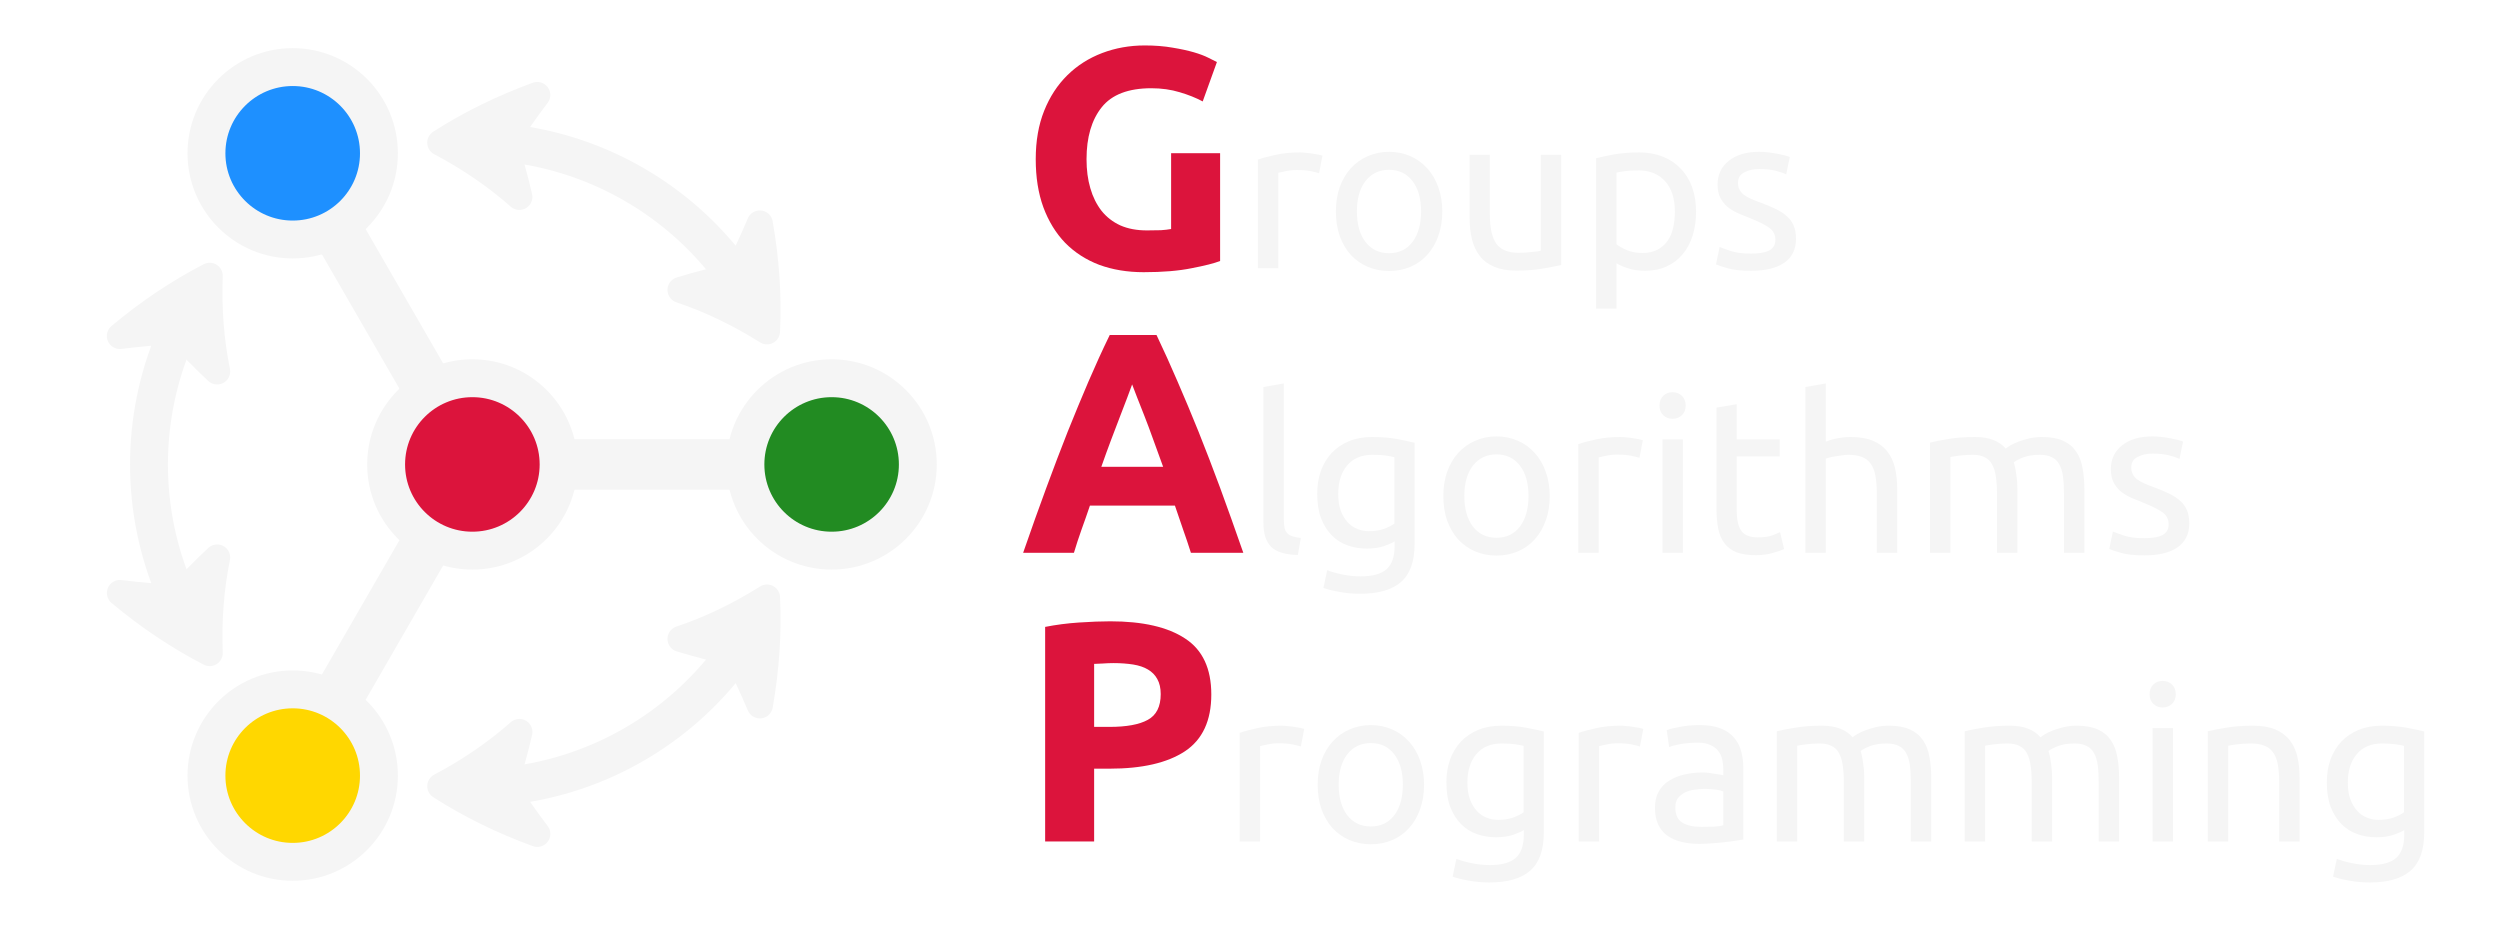
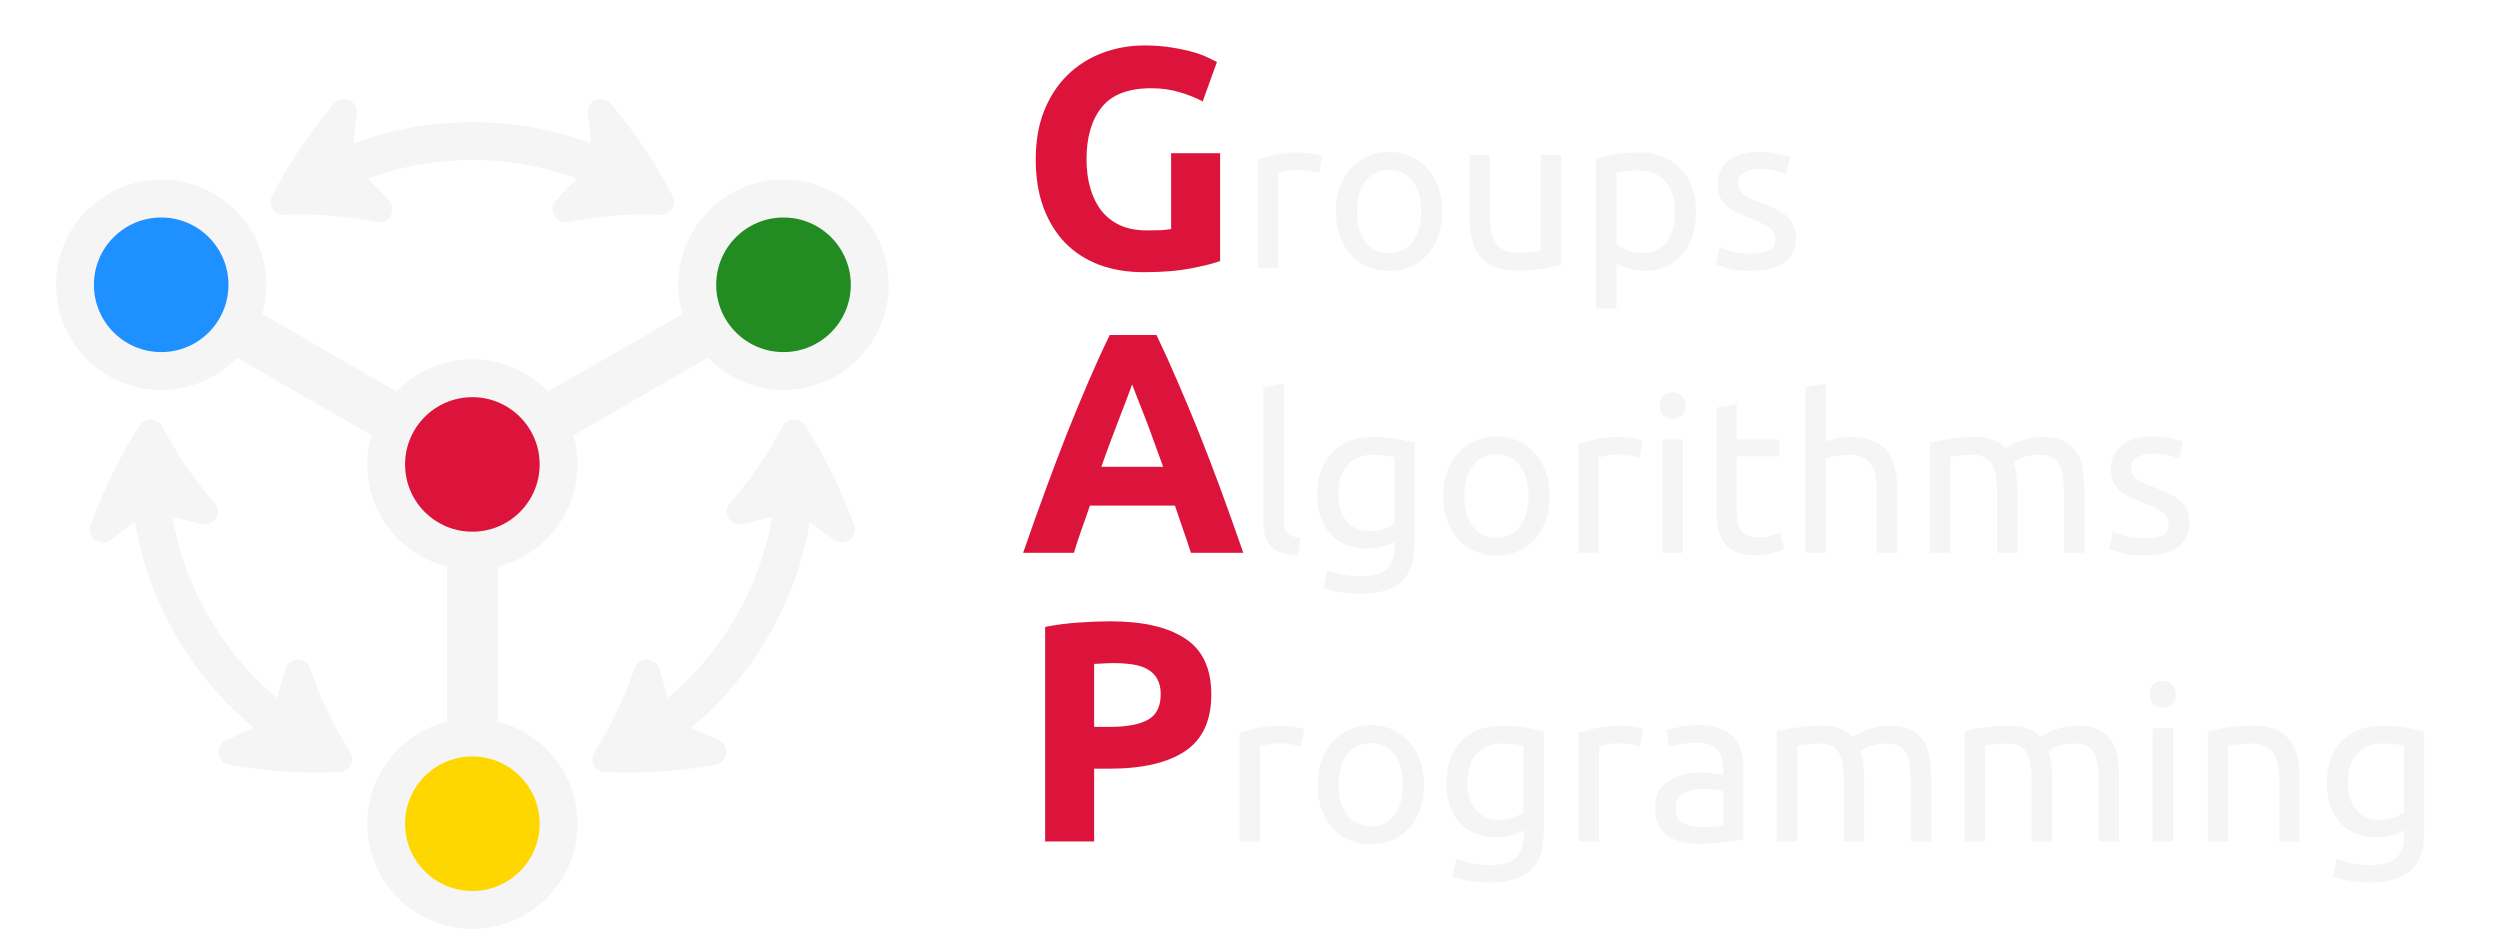
<svg xmlns="http://www.w3.org/2000/svg" xmlns:xlink="http://www.w3.org/1999/xlink" width="195.349pt" height="73.288pt" viewBox="0 0 195.349 73.288">
  <defs>
    <g>
      <g id="glyph-0-0">
        <path d="M 10.266 -14.062 C 8.473 -14.062 7.18 -13.566 6.391 -12.578 C 5.598 -11.586 5.203 -10.234 5.203 -8.516 C 5.203 -7.68 5.301 -6.926 5.5 -6.25 C 5.695 -5.57 5.988 -4.984 6.375 -4.484 C 6.77 -3.992 7.258 -3.613 7.844 -3.344 C 8.438 -3.082 9.129 -2.953 9.922 -2.953 C 10.348 -2.953 10.711 -2.957 11.016 -2.969 C 11.316 -2.988 11.582 -3.02 11.812 -3.062 L 11.812 -8.984 L 15.641 -8.984 L 15.641 -0.562 C 15.18 -0.383 14.441 -0.195 13.422 0 C 12.41 0.207 11.16 0.312 9.672 0.312 C 8.391 0.312 7.227 0.117 6.188 -0.266 C 5.156 -0.66 4.27 -1.234 3.531 -1.984 C 2.801 -2.742 2.234 -3.672 1.828 -4.766 C 1.43 -5.859 1.234 -7.109 1.234 -8.516 C 1.234 -9.941 1.453 -11.203 1.891 -12.297 C 2.328 -13.391 2.93 -14.316 3.703 -15.078 C 4.473 -15.836 5.379 -16.414 6.422 -16.812 C 7.461 -17.207 8.57 -17.406 9.75 -17.406 C 10.551 -17.406 11.273 -17.348 11.922 -17.234 C 12.566 -17.129 13.117 -17.008 13.578 -16.875 C 14.047 -16.738 14.43 -16.594 14.734 -16.438 C 15.035 -16.289 15.254 -16.18 15.391 -16.109 L 14.281 -13.031 C 13.758 -13.312 13.16 -13.551 12.484 -13.75 C 11.805 -13.957 11.066 -14.062 10.266 -14.062 Z M 10.266 -14.062 " />
      </g>
      <g id="glyph-0-1">
        <path d="M 13.359 0 C 13.172 -0.594 12.969 -1.195 12.75 -1.812 C 12.531 -2.438 12.316 -3.062 12.109 -3.688 L 5.469 -3.688 C 5.258 -3.062 5.039 -2.438 4.812 -1.812 C 4.594 -1.195 4.395 -0.594 4.219 0 L 0.25 0 C 0.883 -1.832 1.488 -3.523 2.062 -5.078 C 2.633 -6.629 3.191 -8.094 3.734 -9.469 C 4.285 -10.844 4.828 -12.148 5.359 -13.391 C 5.891 -14.629 6.441 -15.836 7.016 -17.016 L 10.672 -17.016 C 11.234 -15.836 11.781 -14.629 12.312 -13.391 C 12.852 -12.148 13.398 -10.844 13.953 -9.469 C 14.504 -8.094 15.066 -6.629 15.641 -5.078 C 16.211 -3.523 16.816 -1.832 17.453 0 Z M 8.766 -13.156 C 8.68 -12.906 8.555 -12.566 8.391 -12.141 C 8.234 -11.723 8.047 -11.234 7.828 -10.672 C 7.617 -10.117 7.383 -9.504 7.125 -8.828 C 6.875 -8.16 6.617 -7.457 6.359 -6.719 L 11.188 -6.719 C 10.926 -7.457 10.672 -8.16 10.422 -8.828 C 10.18 -9.504 9.953 -10.117 9.734 -10.672 C 9.516 -11.234 9.32 -11.723 9.156 -12.141 C 8.988 -12.566 8.859 -12.906 8.766 -13.156 Z M 8.766 -13.156 " />
      </g>
      <g id="glyph-0-2">
        <path d="M 7.062 -17.203 C 9.602 -17.203 11.551 -16.754 12.906 -15.859 C 14.27 -14.973 14.953 -13.516 14.953 -11.484 C 14.953 -9.441 14.266 -7.961 12.891 -7.047 C 11.516 -6.141 9.551 -5.688 7 -5.688 L 5.797 -5.688 L 5.797 0 L 1.969 0 L 1.969 -16.766 C 2.801 -16.93 3.68 -17.047 4.609 -17.109 C 5.547 -17.172 6.363 -17.203 7.062 -17.203 Z M 7.312 -13.938 C 7.031 -13.938 6.754 -13.926 6.484 -13.906 C 6.223 -13.895 5.992 -13.883 5.797 -13.875 L 5.797 -8.953 L 7 -8.953 C 8.32 -8.953 9.316 -9.133 9.984 -9.5 C 10.66 -9.863 11 -10.535 11 -11.516 C 11 -11.984 10.91 -12.375 10.734 -12.688 C 10.566 -13 10.32 -13.25 10 -13.438 C 9.688 -13.625 9.301 -13.754 8.844 -13.828 C 8.383 -13.898 7.875 -13.938 7.312 -13.938 Z M 7.312 -13.938 " />
      </g>
      <g id="glyph-1-0">
        <path d="M 4.641 -9.047 C 4.773 -9.047 4.93 -9.035 5.109 -9.016 C 5.285 -9.004 5.457 -8.984 5.625 -8.953 C 5.789 -8.93 5.945 -8.906 6.094 -8.875 C 6.238 -8.844 6.344 -8.816 6.406 -8.797 L 6.141 -7.422 C 6.016 -7.461 5.805 -7.516 5.516 -7.578 C 5.223 -7.641 4.848 -7.672 4.391 -7.672 C 4.098 -7.672 3.805 -7.641 3.516 -7.578 C 3.223 -7.516 3.035 -7.473 2.953 -7.453 L 2.953 0 L 1.359 0 L 1.359 -8.484 C 1.734 -8.617 2.195 -8.742 2.75 -8.859 C 3.312 -8.984 3.941 -9.047 4.641 -9.047 Z M 4.641 -9.047 " />
      </g>
      <g id="glyph-1-1">
        <path d="M 9.188 -4.438 C 9.188 -3.727 9.082 -3.086 8.875 -2.516 C 8.676 -1.953 8.391 -1.461 8.016 -1.047 C 7.648 -0.641 7.211 -0.328 6.703 -0.109 C 6.191 0.105 5.633 0.219 5.031 0.219 C 4.426 0.219 3.867 0.105 3.359 -0.109 C 2.848 -0.328 2.406 -0.641 2.031 -1.047 C 1.664 -1.461 1.379 -1.953 1.172 -2.516 C 0.973 -3.086 0.875 -3.727 0.875 -4.438 C 0.875 -5.125 0.973 -5.754 1.172 -6.328 C 1.379 -6.898 1.664 -7.391 2.031 -7.797 C 2.406 -8.211 2.848 -8.531 3.359 -8.75 C 3.867 -8.977 4.426 -9.094 5.031 -9.094 C 5.633 -9.094 6.191 -8.977 6.703 -8.75 C 7.211 -8.531 7.648 -8.211 8.016 -7.797 C 8.391 -7.391 8.676 -6.898 8.875 -6.328 C 9.082 -5.754 9.188 -5.125 9.188 -4.438 Z M 7.531 -4.438 C 7.531 -5.438 7.305 -6.227 6.859 -6.812 C 6.41 -7.395 5.801 -7.688 5.031 -7.688 C 4.258 -7.688 3.645 -7.395 3.188 -6.812 C 2.738 -6.227 2.516 -5.438 2.516 -4.438 C 2.516 -3.438 2.738 -2.641 3.188 -2.047 C 3.645 -1.461 4.258 -1.172 5.031 -1.172 C 5.801 -1.172 6.41 -1.461 6.859 -2.047 C 7.305 -2.641 7.531 -3.438 7.531 -4.438 Z M 7.531 -4.438 " />
      </g>
      <g id="glyph-1-2">
        <path d="M 8.422 -0.25 C 8.055 -0.164 7.57 -0.07 6.969 0.031 C 6.375 0.133 5.688 0.188 4.906 0.188 C 4.227 0.188 3.656 0.086 3.188 -0.109 C 2.719 -0.305 2.344 -0.586 2.062 -0.953 C 1.781 -1.316 1.578 -1.742 1.453 -2.234 C 1.328 -2.734 1.266 -3.285 1.266 -3.891 L 1.266 -8.859 L 2.844 -8.859 L 2.844 -4.234 C 2.844 -3.148 3.016 -2.375 3.359 -1.906 C 3.703 -1.438 4.273 -1.203 5.078 -1.203 C 5.242 -1.203 5.414 -1.207 5.594 -1.219 C 5.781 -1.238 5.953 -1.254 6.109 -1.266 C 6.273 -1.285 6.422 -1.301 6.547 -1.312 C 6.68 -1.332 6.773 -1.352 6.828 -1.375 L 6.828 -8.859 L 8.422 -8.859 Z M 8.422 -0.25 " />
      </g>
      <g id="glyph-1-3">
        <path d="M 7.516 -4.422 C 7.516 -5.453 7.258 -6.242 6.75 -6.797 C 6.238 -7.359 5.555 -7.641 4.703 -7.641 C 4.223 -7.641 3.848 -7.617 3.578 -7.578 C 3.316 -7.547 3.109 -7.508 2.953 -7.469 L 2.953 -1.875 C 3.141 -1.719 3.414 -1.562 3.781 -1.406 C 4.145 -1.258 4.547 -1.188 4.984 -1.188 C 5.43 -1.188 5.816 -1.27 6.141 -1.438 C 6.461 -1.602 6.727 -1.832 6.938 -2.125 C 7.145 -2.414 7.289 -2.754 7.375 -3.141 C 7.469 -3.535 7.516 -3.961 7.516 -4.422 Z M 9.172 -4.422 C 9.172 -3.742 9.082 -3.117 8.906 -2.547 C 8.727 -1.984 8.469 -1.5 8.125 -1.094 C 7.789 -0.688 7.375 -0.367 6.875 -0.141 C 6.383 0.086 5.82 0.203 5.188 0.203 C 4.676 0.203 4.223 0.133 3.828 0 C 3.43 -0.133 3.141 -0.266 2.953 -0.391 L 2.953 3.156 L 1.359 3.156 L 1.359 -8.594 C 1.734 -8.688 2.203 -8.785 2.766 -8.891 C 3.328 -8.992 3.977 -9.047 4.719 -9.047 C 5.406 -9.047 6.02 -8.938 6.562 -8.719 C 7.102 -8.508 7.566 -8.203 7.953 -7.797 C 8.348 -7.398 8.648 -6.914 8.859 -6.344 C 9.066 -5.77 9.172 -5.129 9.172 -4.422 Z M 9.172 -4.422 " />
      </g>
      <g id="glyph-1-4">
        <path d="M 3.422 -1.141 C 4.066 -1.141 4.547 -1.223 4.859 -1.391 C 5.172 -1.566 5.328 -1.844 5.328 -2.219 C 5.328 -2.602 5.176 -2.91 4.875 -3.141 C 4.57 -3.367 4.066 -3.625 3.359 -3.906 C 3.016 -4.039 2.688 -4.176 2.375 -4.312 C 2.062 -4.457 1.789 -4.625 1.562 -4.812 C 1.344 -5.008 1.16 -5.242 1.016 -5.516 C 0.879 -5.797 0.812 -6.133 0.812 -6.531 C 0.812 -7.312 1.102 -7.93 1.688 -8.391 C 2.27 -8.859 3.062 -9.094 4.062 -9.094 C 4.312 -9.094 4.562 -9.078 4.812 -9.047 C 5.062 -9.016 5.289 -8.977 5.5 -8.938 C 5.719 -8.895 5.91 -8.852 6.078 -8.812 C 6.242 -8.77 6.367 -8.727 6.453 -8.688 L 6.172 -7.328 C 6.004 -7.422 5.738 -7.516 5.375 -7.609 C 5.008 -7.703 4.57 -7.75 4.062 -7.75 C 3.613 -7.75 3.223 -7.66 2.891 -7.484 C 2.566 -7.316 2.406 -7.047 2.406 -6.672 C 2.406 -6.473 2.441 -6.301 2.516 -6.156 C 2.586 -6.008 2.695 -5.875 2.844 -5.75 C 3 -5.633 3.191 -5.523 3.422 -5.422 C 3.648 -5.316 3.926 -5.207 4.25 -5.094 C 4.664 -4.938 5.035 -4.781 5.359 -4.625 C 5.691 -4.469 5.973 -4.285 6.203 -4.078 C 6.441 -3.879 6.625 -3.633 6.75 -3.344 C 6.875 -3.062 6.938 -2.707 6.938 -2.281 C 6.938 -1.469 6.629 -0.848 6.016 -0.422 C 5.41 -0.004 4.547 0.203 3.422 0.203 C 2.641 0.203 2.023 0.133 1.578 0 C 1.141 -0.125 0.844 -0.223 0.688 -0.297 L 0.969 -1.656 C 1.156 -1.582 1.445 -1.477 1.844 -1.344 C 2.238 -1.207 2.766 -1.141 3.422 -1.141 Z M 3.422 -1.141 " />
      </g>
      <g id="glyph-1-5">
        <path d="M 4.016 0.172 C 3.047 0.148 2.352 -0.055 1.938 -0.453 C 1.531 -0.859 1.328 -1.477 1.328 -2.312 L 1.328 -12.953 L 2.922 -13.234 L 2.922 -2.578 C 2.922 -2.316 2.941 -2.098 2.984 -1.922 C 3.023 -1.754 3.098 -1.617 3.203 -1.516 C 3.305 -1.41 3.441 -1.332 3.609 -1.281 C 3.785 -1.227 4 -1.188 4.25 -1.156 Z M 4.016 0.172 " />
      </g>
      <g id="glyph-1-6">
        <path d="M 6.922 -0.891 C 6.785 -0.797 6.52 -0.676 6.125 -0.531 C 5.738 -0.395 5.281 -0.328 4.75 -0.328 C 4.219 -0.328 3.719 -0.41 3.25 -0.578 C 2.781 -0.742 2.367 -1.004 2.016 -1.359 C 1.66 -1.723 1.379 -2.172 1.172 -2.703 C 0.973 -3.242 0.875 -3.883 0.875 -4.625 C 0.875 -5.27 0.969 -5.859 1.156 -6.391 C 1.352 -6.93 1.633 -7.398 2 -7.797 C 2.375 -8.191 2.828 -8.5 3.359 -8.719 C 3.891 -8.938 4.492 -9.047 5.172 -9.047 C 5.898 -9.047 6.539 -8.992 7.094 -8.891 C 7.645 -8.785 8.109 -8.688 8.484 -8.594 L 8.484 -0.688 C 8.484 0.676 8.129 1.664 7.422 2.281 C 6.723 2.895 5.66 3.203 4.234 3.203 C 3.672 3.203 3.141 3.156 2.641 3.062 C 2.148 2.977 1.723 2.875 1.359 2.75 L 1.656 1.359 C 1.969 1.484 2.352 1.594 2.812 1.688 C 3.281 1.789 3.766 1.844 4.266 1.844 C 5.203 1.844 5.879 1.656 6.297 1.281 C 6.711 0.906 6.922 0.305 6.922 -0.516 Z M 6.906 -7.469 C 6.75 -7.508 6.535 -7.551 6.266 -7.594 C 5.992 -7.633 5.633 -7.656 5.188 -7.656 C 4.332 -7.656 3.672 -7.375 3.203 -6.812 C 2.742 -6.258 2.516 -5.523 2.516 -4.609 C 2.516 -4.086 2.582 -3.645 2.719 -3.281 C 2.852 -2.926 3.031 -2.629 3.25 -2.391 C 3.469 -2.148 3.723 -1.973 4.016 -1.859 C 4.305 -1.742 4.602 -1.688 4.906 -1.688 C 5.332 -1.688 5.719 -1.742 6.062 -1.859 C 6.414 -1.984 6.695 -2.125 6.906 -2.281 Z M 6.906 -7.469 " />
      </g>
      <g id="glyph-1-7">
        <path d="M 2.953 0 L 1.359 0 L 1.359 -8.859 L 2.953 -8.859 Z M 2.141 -10.469 C 1.859 -10.469 1.617 -10.562 1.422 -10.75 C 1.223 -10.938 1.125 -11.188 1.125 -11.5 C 1.125 -11.82 1.223 -12.078 1.422 -12.266 C 1.617 -12.453 1.859 -12.547 2.141 -12.547 C 2.43 -12.547 2.676 -12.453 2.875 -12.266 C 3.07 -12.078 3.172 -11.82 3.172 -11.5 C 3.172 -11.188 3.07 -10.938 2.875 -10.75 C 2.676 -10.562 2.43 -10.469 2.141 -10.469 Z M 2.141 -10.469 " />
      </g>
      <g id="glyph-1-8">
        <path d="M 2.844 -8.859 L 6.203 -8.859 L 6.203 -7.531 L 2.844 -7.531 L 2.844 -3.438 C 2.844 -3 2.875 -2.633 2.938 -2.344 C 3.008 -2.051 3.113 -1.82 3.25 -1.656 C 3.383 -1.5 3.555 -1.383 3.766 -1.312 C 3.973 -1.238 4.211 -1.203 4.484 -1.203 C 4.961 -1.203 5.344 -1.254 5.625 -1.359 C 5.914 -1.473 6.117 -1.555 6.234 -1.609 L 6.547 -0.297 C 6.391 -0.211 6.109 -0.113 5.703 0 C 5.305 0.125 4.852 0.188 4.344 0.188 C 3.738 0.188 3.238 0.113 2.844 -0.031 C 2.457 -0.188 2.145 -0.414 1.906 -0.719 C 1.664 -1.031 1.5 -1.41 1.406 -1.859 C 1.312 -2.316 1.266 -2.836 1.266 -3.422 L 1.266 -11.344 L 2.844 -11.609 Z M 2.844 -8.859 " />
      </g>
      <g id="glyph-1-9">
        <path d="M 1.359 0 L 1.359 -12.953 L 2.953 -13.234 L 2.953 -8.688 C 3.242 -8.801 3.555 -8.891 3.891 -8.953 C 4.223 -9.016 4.555 -9.047 4.891 -9.047 C 5.598 -9.047 6.18 -8.945 6.641 -8.75 C 7.109 -8.551 7.484 -8.27 7.766 -7.906 C 8.047 -7.551 8.242 -7.125 8.359 -6.625 C 8.473 -6.125 8.531 -5.578 8.531 -4.984 L 8.531 0 L 6.938 0 L 6.938 -4.641 C 6.938 -5.18 6.898 -5.645 6.828 -6.031 C 6.754 -6.414 6.629 -6.727 6.453 -6.969 C 6.285 -7.207 6.062 -7.379 5.781 -7.484 C 5.5 -7.598 5.145 -7.656 4.719 -7.656 C 4.551 -7.656 4.375 -7.641 4.188 -7.609 C 4.008 -7.586 3.836 -7.562 3.672 -7.531 C 3.504 -7.508 3.352 -7.477 3.219 -7.438 C 3.094 -7.406 3.004 -7.379 2.953 -7.359 L 2.953 0 Z M 1.359 0 " />
      </g>
      <g id="glyph-1-10">
        <path d="M 1.359 -8.609 C 1.723 -8.703 2.203 -8.797 2.797 -8.891 C 3.398 -8.992 4.094 -9.047 4.875 -9.047 C 5.445 -9.047 5.926 -8.969 6.312 -8.812 C 6.695 -8.664 7.02 -8.441 7.281 -8.141 C 7.352 -8.203 7.473 -8.285 7.641 -8.391 C 7.816 -8.492 8.031 -8.594 8.281 -8.688 C 8.531 -8.781 8.805 -8.863 9.109 -8.938 C 9.422 -9.008 9.754 -9.047 10.109 -9.047 C 10.785 -9.047 11.336 -8.945 11.766 -8.75 C 12.203 -8.551 12.539 -8.27 12.781 -7.906 C 13.031 -7.539 13.195 -7.109 13.281 -6.609 C 13.375 -6.109 13.422 -5.566 13.422 -4.984 L 13.422 0 L 11.828 0 L 11.828 -4.641 C 11.828 -5.16 11.801 -5.609 11.75 -5.984 C 11.695 -6.359 11.598 -6.672 11.453 -6.922 C 11.316 -7.172 11.125 -7.352 10.875 -7.469 C 10.633 -7.594 10.32 -7.656 9.938 -7.656 C 9.406 -7.656 8.961 -7.582 8.609 -7.438 C 8.266 -7.301 8.031 -7.176 7.906 -7.062 C 8 -6.758 8.066 -6.43 8.109 -6.078 C 8.16 -5.734 8.188 -5.367 8.188 -4.984 L 8.188 0 L 6.594 0 L 6.594 -4.641 C 6.594 -5.16 6.562 -5.609 6.5 -5.984 C 6.445 -6.359 6.348 -6.672 6.203 -6.922 C 6.066 -7.172 5.875 -7.352 5.625 -7.469 C 5.383 -7.594 5.078 -7.656 4.703 -7.656 C 4.547 -7.656 4.375 -7.648 4.188 -7.641 C 4.008 -7.629 3.836 -7.613 3.672 -7.594 C 3.504 -7.57 3.352 -7.551 3.219 -7.531 C 3.082 -7.508 2.992 -7.492 2.953 -7.484 L 2.953 0 L 1.359 0 Z M 1.359 -8.609 " />
      </g>
      <g id="glyph-1-11">
        <path d="M 4.359 -1.141 C 4.734 -1.141 5.066 -1.145 5.359 -1.156 C 5.648 -1.176 5.891 -1.211 6.078 -1.266 L 6.078 -3.906 C 5.973 -3.957 5.789 -4.004 5.531 -4.047 C 5.27 -4.086 4.961 -4.109 4.609 -4.109 C 4.367 -4.109 4.113 -4.086 3.844 -4.047 C 3.57 -4.016 3.328 -3.945 3.109 -3.844 C 2.891 -3.738 2.703 -3.594 2.547 -3.406 C 2.398 -3.219 2.328 -2.969 2.328 -2.656 C 2.328 -2.094 2.508 -1.695 2.875 -1.469 C 3.238 -1.25 3.734 -1.141 4.359 -1.141 Z M 4.234 -9.094 C 4.867 -9.094 5.406 -9.008 5.844 -8.844 C 6.281 -8.676 6.629 -8.441 6.891 -8.141 C 7.16 -7.836 7.352 -7.477 7.469 -7.062 C 7.582 -6.645 7.641 -6.188 7.641 -5.688 L 7.641 -0.156 C 7.504 -0.133 7.312 -0.102 7.062 -0.062 C 6.82 -0.02 6.547 0.016 6.234 0.047 C 5.93 0.086 5.598 0.117 5.234 0.141 C 4.879 0.172 4.523 0.188 4.172 0.188 C 3.672 0.188 3.211 0.133 2.797 0.031 C 2.379 -0.07 2.016 -0.234 1.703 -0.453 C 1.398 -0.672 1.16 -0.961 0.984 -1.328 C 0.816 -1.691 0.734 -2.129 0.734 -2.641 C 0.734 -3.129 0.832 -3.551 1.031 -3.906 C 1.227 -4.258 1.5 -4.539 1.844 -4.75 C 2.188 -4.969 2.582 -5.129 3.031 -5.234 C 3.488 -5.336 3.969 -5.391 4.469 -5.391 C 4.625 -5.391 4.785 -5.379 4.953 -5.359 C 5.129 -5.336 5.289 -5.312 5.438 -5.281 C 5.594 -5.258 5.727 -5.238 5.844 -5.219 C 5.957 -5.195 6.035 -5.18 6.078 -5.172 L 6.078 -5.609 C 6.078 -5.867 6.051 -6.125 6 -6.375 C 5.945 -6.633 5.844 -6.863 5.688 -7.062 C 5.539 -7.258 5.336 -7.414 5.078 -7.531 C 4.828 -7.656 4.5 -7.719 4.094 -7.719 C 3.57 -7.719 3.113 -7.68 2.719 -7.609 C 2.32 -7.535 2.031 -7.457 1.844 -7.375 L 1.656 -8.688 C 1.852 -8.781 2.191 -8.867 2.672 -8.953 C 3.148 -9.047 3.672 -9.094 4.234 -9.094 Z M 4.234 -9.094 " />
      </g>
      <g id="glyph-1-12">
        <path d="M 1.359 -8.609 C 1.723 -8.703 2.207 -8.797 2.812 -8.891 C 3.414 -8.992 4.109 -9.047 4.891 -9.047 C 5.598 -9.047 6.18 -8.945 6.641 -8.75 C 7.109 -8.551 7.484 -8.27 7.766 -7.906 C 8.047 -7.551 8.242 -7.125 8.359 -6.625 C 8.473 -6.125 8.531 -5.578 8.531 -4.984 L 8.531 0 L 6.938 0 L 6.938 -4.641 C 6.938 -5.18 6.898 -5.645 6.828 -6.031 C 6.754 -6.414 6.629 -6.727 6.453 -6.969 C 6.285 -7.207 6.062 -7.379 5.781 -7.484 C 5.5 -7.598 5.145 -7.656 4.719 -7.656 C 4.551 -7.656 4.375 -7.648 4.188 -7.641 C 4.008 -7.629 3.836 -7.613 3.672 -7.594 C 3.504 -7.57 3.352 -7.551 3.219 -7.531 C 3.094 -7.508 3.004 -7.492 2.953 -7.484 L 2.953 0 L 1.359 0 Z M 1.359 -8.609 " />
      </g>
    </g>
    <clipPath id="clip-0">
-       <path clip-rule="nonzero" d="M 0.617 0 L 90 0 L 90 72.582 L 0.617 72.582 Z M 0.617 0 " />
+       <path clip-rule="nonzero" d="M 0.617 0 L 113 0 L 113 72.582 L 0.617 72.582 Z M 0.617 0 " />
    </clipPath>
    <clipPath id="clip-1">
+       <path clip-rule="nonzero" d="M 0.617 0 L 88 0 L 88 72.582 L 0.617 72.582 Z M 0.617 0 " />
+     </clipPath>
+     <clipPath id="clip-2">
      <path clip-rule="nonzero" d="M 0.617 0 L 86 0 L 86 72.582 L 0.617 72.582 Z M 0.617 0 " />
    </clipPath>
-     <clipPath id="clip-2">
-       <path clip-rule="nonzero" d="M 16 0 L 114 0 L 114 72.582 L 16 72.582 Z M 16 0 " />
-     </clipPath>
    <clipPath id="clip-3">
-       <path clip-rule="nonzero" d="M 0.617 0 L 72 0 L 72 61 L 0.617 61 Z M 0.617 0 " />
+       <path clip-rule="nonzero" d="M 0.617 0 L 62 0 L 62 71 L 0.617 71 Z M 0.617 0 " />
    </clipPath>
    <clipPath id="clip-4">
-       <path clip-rule="nonzero" d="M 0.617 12 L 72 12 L 72 72.582 L 0.617 72.582 Z M 0.617 12 " />
+       <path clip-rule="nonzero" d="M 0.617 15 L 86 15 L 86 72.582 L 0.617 72.582 Z M 0.617 15 " />
    </clipPath>
    <clipPath id="clip-5">
-       <path clip-rule="nonzero" d="M 0.617 0 L 100 0 L 100 64 L 0.617 64 Z M 0.617 0 " />
+       <path clip-rule="nonzero" d="M 0.617 0 L 89 0 L 89 55 L 0.617 55 Z M 0.617 0 " />
    </clipPath>
    <clipPath id="clip-6">
-       <path clip-rule="nonzero" d="M 0.617 0 L 56 0 L 56 72.582 L 0.617 72.582 Z M 0.617 0 " />
+       <path clip-rule="nonzero" d="M 0.617 0 L 64 0 L 64 72.582 L 0.617 72.582 Z M 0.617 0 " />
    </clipPath>
    <clipPath id="clip-7">
-       <path clip-rule="nonzero" d="M 0.617 9 L 100 9 L 100 72.582 L 0.617 72.582 Z M 0.617 9 " />
+       <path clip-rule="nonzero" d="M 10 0 L 104 0 L 104 72.582 L 10 72.582 Z M 10 0 " />
    </clipPath>
  </defs>
-   <path fill="none" stroke-width="3.985" stroke-linecap="butt" stroke-linejoin="miter" stroke="rgb(95.999%, 95.999%, 95.999%)" stroke-opacity="1" stroke-miterlimit="10" d="M 5.669 -0.002 L 22.677 -0.002 " transform="matrix(0.990378, 0, 0, -0.990378, 36.90884, 36.29142)" />
  <g clip-path="url(#clip-0)">
-     <path fill="none" stroke-width="3.985" stroke-linecap="butt" stroke-linejoin="miter" stroke="rgb(95.999%, 95.999%, 95.999%)" stroke-opacity="1" stroke-miterlimit="10" d="M -2.835 4.909 L -11.338 19.641 " transform="matrix(0.990378, 0, 0, -0.990378, 36.90884, 36.29142)" />
-     <path fill="none" stroke-width="3.985" stroke-linecap="butt" stroke-linejoin="miter" stroke="rgb(95.999%, 95.999%, 95.999%)" stroke-opacity="1" stroke-miterlimit="10" d="M -2.835 -4.908 L -11.338 -19.64 " transform="matrix(0.990378, 0, 0, -0.990378, 36.90884, 36.29142)" />
+     <path fill="none" stroke-width="3.985" stroke-linecap="butt" stroke-linejoin="miter" stroke="rgb(95.999%, 95.999%, 95.999%)" stroke-opacity="1" stroke-miterlimit="10" d="M 4.908 2.834 L 19.639 11.338 " transform="matrix(0.990378, 0, 0, -0.990378, 36.90884, 36.29142)" />
  </g>
+   <g clip-path="url(#clip-1)">
+     <path fill="none" stroke-width="3.985" stroke-linecap="butt" stroke-linejoin="miter" stroke="rgb(95.999%, 95.999%, 95.999%)" stroke-opacity="1" stroke-miterlimit="10" d="M -4.909 2.834 L -19.641 11.338 " transform="matrix(0.990378, 0, 0, -0.990378, 36.90884, 36.29142)" />
+   </g>
+   <path fill="none" stroke-width="3.985" stroke-linecap="butt" stroke-linejoin="miter" stroke="rgb(95.999%, 95.999%, 95.999%)" stroke-opacity="1" stroke-miterlimit="10" d="M 0.001 -5.669 L 0.001 -22.677 " transform="matrix(0.990378, 0, 0, -0.990378, 36.90884, 36.29142)" />
  <path fill-rule="nonzero" fill="rgb(86.4%, 7.999%, 23.499%)" fill-opacity="1" d="M 43.648 36.293 C 43.648 32.57 40.629 29.555 36.91 29.555 C 33.188 29.555 30.172 32.57 30.172 36.293 C 30.172 40.012 33.188 43.027 36.91 43.027 C 40.629 43.027 43.648 40.012 43.648 36.293 Z M 43.648 36.293 " />
-   <g clip-path="url(#clip-1)">
+   <g clip-path="url(#clip-2)">
    <path fill="none" stroke-width="2.989" stroke-linecap="butt" stroke-linejoin="miter" stroke="rgb(95.999%, 95.999%, 95.999%)" stroke-opacity="1" stroke-miterlimit="10" d="M 6.805 -0.002 C 6.805 3.757 3.756 6.802 0.001 6.802 C -3.757 6.802 -6.802 3.757 -6.802 -0.002 C -6.802 -3.756 -3.757 -6.801 0.001 -6.801 C 3.756 -6.801 6.805 -3.756 6.805 -0.002 Z M 6.805 -0.002 " transform="matrix(0.990378, 0, 0, -0.990378, 36.90884, 36.29142)" />
  </g>
-   <path fill-rule="nonzero" fill="rgb(13.199%, 54.5%, 13.199%)" fill-opacity="1" d="M 71.719 36.293 C 71.719 32.57 68.703 29.555 64.984 29.555 C 61.262 29.555 58.246 32.57 58.246 36.293 C 58.246 40.012 61.262 43.027 64.984 43.027 C 68.703 43.027 71.719 40.012 71.719 36.293 Z M 71.719 36.293 " />
-   <g clip-path="url(#clip-2)">
-     <path fill="none" stroke-width="2.989" stroke-linecap="butt" stroke-linejoin="miter" stroke="rgb(95.999%, 95.999%, 95.999%)" stroke-opacity="1" stroke-miterlimit="10" d="M 35.148 -0.002 C 35.148 3.757 32.103 6.802 28.348 6.802 C 24.589 6.802 21.545 3.757 21.545 -0.002 C 21.545 -3.756 24.589 -6.801 28.348 -6.801 C 32.103 -6.801 35.148 -3.756 35.148 -0.002 Z M 35.148 -0.002 " transform="matrix(0.990378, 0, 0, -0.990378, 36.90884, 36.29142)" />
+   <path fill-rule="nonzero" fill="rgb(13.199%, 54.5%, 13.199%)" fill-opacity="1" stroke-width="2.989" stroke-linecap="butt" stroke-linejoin="miter" stroke="rgb(95.999%, 95.999%, 95.999%)" stroke-opacity="1" stroke-miterlimit="10" d="M 31.354 14.174 C 31.354 17.929 28.305 20.978 24.55 20.978 C 20.791 20.978 17.746 17.929 17.746 14.174 C 17.746 10.415 20.791 7.37 24.55 7.37 C 28.305 7.37 31.354 10.415 31.354 14.174 Z M 31.354 14.174 " transform="matrix(0.990378, 0, 0, -0.990378, 36.90884, 36.29142)" />
+   <path fill-rule="nonzero" fill="rgb(11.6%, 56.499%, 100%)" fill-opacity="1" d="M 19.332 22.254 C 19.332 18.535 16.316 15.516 12.598 15.516 C 8.875 15.516 5.859 18.535 5.859 22.254 C 5.859 25.977 8.875 28.992 12.598 28.992 C 16.316 28.992 19.332 25.977 19.332 22.254 Z M 19.332 22.254 " />
+   <g clip-path="url(#clip-3)">
+     <path fill="none" stroke-width="2.989" stroke-linecap="butt" stroke-linejoin="miter" stroke="rgb(95.999%, 95.999%, 95.999%)" stroke-opacity="1" stroke-miterlimit="10" d="M -17.748 14.174 C -17.748 17.929 -20.792 20.978 -24.547 20.978 C -28.306 20.978 -31.351 17.929 -31.351 14.174 C -31.351 10.415 -28.306 7.37 -24.547 7.37 C -20.792 7.37 -17.748 10.415 -17.748 14.174 Z M -17.748 14.174 " transform="matrix(0.990378, 0, 0, -0.990378, 36.90884, 36.29142)" />
  </g>
-   <path fill-rule="nonzero" fill="rgb(11.6%, 56.499%, 100%)" fill-opacity="1" d="M 29.609 11.98 C 29.609 8.258 26.594 5.242 22.871 5.242 C 19.152 5.242 16.133 8.258 16.133 11.98 C 16.133 15.699 19.152 18.715 22.871 18.715 C 26.594 18.715 29.609 15.699 29.609 11.98 Z M 29.609 11.98 " />
-   <g clip-path="url(#clip-3)">
-     <path fill="none" stroke-width="2.989" stroke-linecap="butt" stroke-linejoin="miter" stroke="rgb(95.999%, 95.999%, 95.999%)" stroke-opacity="1" stroke-miterlimit="10" d="M -7.37 24.547 C -7.37 28.306 -10.415 31.351 -14.174 31.351 C -17.929 31.351 -20.978 28.306 -20.978 24.547 C -20.978 20.792 -17.929 17.747 -14.174 17.747 C -10.415 17.747 -7.37 20.792 -7.37 24.547 Z M -7.37 24.547 " transform="matrix(0.990378, 0, 0, -0.990378, 36.90884, 36.29142)" />
-   </g>
-   <path fill-rule="nonzero" fill="rgb(100%, 84.399%, 0%)" fill-opacity="1" d="M 29.609 60.605 C 29.609 56.883 26.594 53.867 22.871 53.867 C 19.152 53.867 16.133 56.883 16.133 60.605 C 16.133 64.324 19.152 67.344 22.871 67.344 C 26.594 67.344 29.609 64.324 29.609 60.605 Z M 29.609 60.605 " />
+   <path fill-rule="nonzero" fill="rgb(100%, 84.399%, 0%)" fill-opacity="1" d="M 43.648 64.367 C 43.648 60.645 40.629 57.629 36.91 57.629 C 33.188 57.629 30.172 60.645 30.172 64.367 C 30.172 68.086 33.188 71.102 36.91 71.102 C 40.629 71.102 43.648 68.086 43.648 64.367 Z M 43.648 64.367 " />
  <g clip-path="url(#clip-4)">
-     <path fill="none" stroke-width="2.989" stroke-linecap="butt" stroke-linejoin="miter" stroke="rgb(95.999%, 95.999%, 95.999%)" stroke-opacity="1" stroke-miterlimit="10" d="M -7.37 -24.55 C -7.37 -20.791 -10.415 -17.747 -14.174 -17.747 C -17.929 -17.747 -20.978 -20.791 -20.978 -24.55 C -20.978 -28.305 -17.929 -31.354 -14.174 -31.354 C -10.415 -31.354 -7.37 -28.305 -7.37 -24.55 Z M -7.37 -24.55 " transform="matrix(0.990378, 0, 0, -0.990378, 36.90884, 36.29142)" />
+     <path fill="none" stroke-width="2.989" stroke-linecap="butt" stroke-linejoin="miter" stroke="rgb(95.999%, 95.999%, 95.999%)" stroke-opacity="1" stroke-miterlimit="10" d="M 6.805 -28.349 C 6.805 -24.59 3.756 -21.545 0.001 -21.545 C -3.757 -21.545 -6.802 -24.59 -6.802 -28.349 C -6.802 -32.103 -3.757 -35.148 0.001 -35.148 C 3.756 -35.148 6.805 -32.103 6.805 -28.349 Z M 6.805 -28.349 " transform="matrix(0.990378, 0, 0, -0.990378, 36.90884, 36.29142)" />
  </g>
  <g clip-path="url(#clip-5)">
-     <path fill="none" stroke-width="2.989" stroke-linecap="butt" stroke-linejoin="miter" stroke="rgb(95.999%, 95.999%, 95.999%)" stroke-opacity="1" stroke-miterlimit="10" d="M 20.432 15.282 C 16.255 20.867 9.945 24.512 3.019 25.336 " transform="matrix(0.990378, 0, 0, -0.990378, 36.90884, 36.29142)" />
+     <path fill="none" stroke-width="2.989" stroke-linecap="butt" stroke-linejoin="miter" stroke="rgb(95.999%, 95.999%, 95.999%)" stroke-opacity="1" stroke-miterlimit="10" d="M 10.051 23.451 C 3.642 26.2 -3.643 26.2 -10.052 23.451 " transform="matrix(0.990378, 0, 0, -0.990378, 36.90884, 36.29142)" />
  </g>
-   <path fill-rule="nonzero" fill="rgb(95.999%, 95.999%, 95.999%)" fill-opacity="1" stroke-width="2.057" stroke-linecap="butt" stroke-linejoin="round" stroke="rgb(95.999%, 95.999%, 95.999%)" stroke-opacity="1" stroke-miterlimit="10" d="M 23.248 10.502 C 23.383 13.247 23.193 16.103 22.68 19.013 C 22.085 17.594 21.438 16.209 20.736 14.868 C 19.265 14.568 17.829 14.202 16.425 13.768 C 18.72 12.999 21.012 11.906 23.248 10.502 Z M 23.248 10.502 " transform="matrix(0.990378, 0, 0, -0.990378, 36.90884, 36.29142)" />
-   <path fill-rule="nonzero" fill="rgb(95.999%, 95.999%, 95.999%)" fill-opacity="1" stroke-width="2.057" stroke-linecap="butt" stroke-linejoin="round" stroke="rgb(95.999%, 95.999%, 95.999%)" stroke-opacity="1" stroke-miterlimit="10" d="M -2.531 25.387 C -0.196 24.153 1.898 22.713 3.709 21.108 C 3.382 22.54 2.979 23.967 2.51 25.391 C 3.318 26.669 4.19 27.923 5.121 29.15 C 2.348 28.136 -0.22 26.874 -2.531 25.387 Z M -2.531 25.387 " transform="matrix(0.990378, 0, 0, -0.990378, 36.90884, 36.29142)" />
+   <path fill-rule="nonzero" fill="rgb(95.999%, 95.999%, 95.999%)" fill-opacity="1" stroke-width="2.057" stroke-linecap="butt" stroke-linejoin="round" stroke="rgb(95.999%, 95.999%, 95.999%)" stroke-opacity="1" stroke-miterlimit="10" d="M 14.883 20.721 C 13.625 23.163 12.035 25.545 10.134 27.809 C 10.331 26.279 10.461 24.756 10.521 23.246 C 9.4 22.248 8.339 21.21 7.341 20.134 C 9.712 20.619 12.244 20.82 14.883 20.721 Z M 14.883 20.721 " transform="matrix(0.990378, 0, 0, -0.990378, 36.90884, 36.29142)" />
+   <path fill-rule="nonzero" fill="rgb(95.999%, 95.999%, 95.999%)" fill-opacity="1" stroke-width="2.057" stroke-linecap="butt" stroke-linejoin="round" stroke="rgb(95.999%, 95.999%, 95.999%)" stroke-opacity="1" stroke-miterlimit="10" d="M -14.884 20.721 C -12.245 20.82 -9.713 20.619 -7.343 20.134 C -8.341 21.21 -9.402 22.248 -10.522 23.242 C -10.463 24.756 -10.332 26.279 -10.139 27.805 C -12.036 25.541 -13.626 23.163 -14.884 20.721 Z M -14.884 20.721 " transform="matrix(0.990378, 0, 0, -0.990378, 36.90884, 36.29142)" />
  <g clip-path="url(#clip-6)">
-     <path fill="none" stroke-width="2.989" stroke-linecap="butt" stroke-linejoin="miter" stroke="rgb(95.999%, 95.999%, 95.999%)" stroke-opacity="1" stroke-miterlimit="10" d="M -23.451 10.052 C -26.2 3.643 -26.2 -3.642 -23.451 -10.051 " transform="matrix(0.990378, 0, 0, -0.990378, 36.90884, 36.29142)" />
+     <path fill="none" stroke-width="2.989" stroke-linecap="butt" stroke-linejoin="miter" stroke="rgb(95.999%, 95.999%, 95.999%)" stroke-opacity="1" stroke-miterlimit="10" d="M -25.336 -3.019 C -24.512 -9.945 -20.867 -16.256 -15.282 -20.433 " transform="matrix(0.990378, 0, 0, -0.990378, 36.90884, 36.29142)" />
  </g>
-   <path fill-rule="nonzero" fill="rgb(95.999%, 95.999%, 95.999%)" fill-opacity="1" stroke-width="2.057" stroke-linecap="butt" stroke-linejoin="round" stroke="rgb(95.999%, 95.999%, 95.999%)" stroke-opacity="1" stroke-miterlimit="10" d="M -20.721 14.884 C -23.163 13.626 -25.541 12.036 -27.809 10.135 C -26.279 10.332 -24.756 10.462 -23.242 10.522 C -22.248 9.401 -21.211 8.34 -20.134 7.339 C -20.619 9.713 -20.82 12.245 -20.721 14.884 Z M -20.721 14.884 " transform="matrix(0.990378, 0, 0, -0.990378, 36.90884, 36.29142)" />
-   <path fill-rule="nonzero" fill="rgb(95.999%, 95.999%, 95.999%)" fill-opacity="1" stroke-width="2.057" stroke-linecap="butt" stroke-linejoin="round" stroke="rgb(95.999%, 95.999%, 95.999%)" stroke-opacity="1" stroke-miterlimit="10" d="M -20.721 -14.883 C -20.82 -12.244 -20.619 -9.712 -20.134 -7.342 C -21.211 -8.344 -22.248 -9.405 -23.242 -10.521 C -24.756 -10.462 -26.279 -10.335 -27.805 -10.142 C -25.541 -12.035 -23.163 -13.625 -20.721 -14.883 Z M -20.721 -14.883 " transform="matrix(0.990378, 0, 0, -0.990378, 36.90884, 36.29142)" />
+   <path fill-rule="nonzero" fill="rgb(95.999%, 95.999%, 95.999%)" fill-opacity="1" stroke-width="2.057" stroke-linecap="butt" stroke-linejoin="round" stroke="rgb(95.999%, 95.999%, 95.999%)" stroke-opacity="1" stroke-miterlimit="10" d="M -25.387 2.531 C -26.874 0.219 -28.137 -2.348 -29.15 -5.125 C -27.924 -4.19 -26.669 -3.319 -25.391 -2.51 C -23.968 -2.983 -22.54 -3.382 -21.108 -3.709 C -22.713 -1.899 -24.153 0.196 -25.387 2.531 Z M -25.387 2.531 " transform="matrix(0.990378, 0, 0, -0.990378, 36.90884, 36.29142)" />
+   <path fill-rule="nonzero" fill="rgb(95.999%, 95.999%, 95.999%)" fill-opacity="1" stroke-width="2.057" stroke-linecap="butt" stroke-linejoin="round" stroke="rgb(95.999%, 95.999%, 95.999%)" stroke-opacity="1" stroke-miterlimit="10" d="M -10.502 -23.249 C -11.906 -21.012 -12.999 -18.721 -13.764 -16.425 C -14.198 -17.829 -14.565 -19.269 -14.868 -20.736 C -16.205 -21.438 -17.59 -22.089 -19.01 -22.685 C -16.103 -23.193 -13.247 -23.383 -10.502 -23.249 Z M -10.502 -23.249 " transform="matrix(0.990378, 0, 0, -0.990378, 36.90884, 36.29142)" />
  <g clip-path="url(#clip-7)">
-     <path fill="none" stroke-width="2.989" stroke-linecap="butt" stroke-linejoin="miter" stroke="rgb(95.999%, 95.999%, 95.999%)" stroke-opacity="1" stroke-miterlimit="10" d="M 3.019 -25.335 C 9.945 -24.511 16.255 -20.866 20.432 -15.281 " transform="matrix(0.990378, 0, 0, -0.990378, 36.90884, 36.29142)" />
+     <path fill="none" stroke-width="2.989" stroke-linecap="butt" stroke-linejoin="miter" stroke="rgb(95.999%, 95.999%, 95.999%)" stroke-opacity="1" stroke-miterlimit="10" d="M 15.281 -20.433 C 20.866 -16.256 24.511 -9.945 25.335 -3.019 " transform="matrix(0.990378, 0, 0, -0.990378, 36.90884, 36.29142)" />
  </g>
-   <path fill-rule="nonzero" fill="rgb(95.999%, 95.999%, 95.999%)" fill-opacity="1" stroke-width="2.057" stroke-linecap="butt" stroke-linejoin="round" stroke="rgb(95.999%, 95.999%, 95.999%)" stroke-opacity="1" stroke-miterlimit="10" d="M -2.531 -25.386 C -0.22 -26.873 2.348 -28.139 5.125 -29.149 C 4.19 -27.923 3.318 -26.668 2.51 -25.39 C 2.983 -23.97 3.382 -22.539 3.713 -21.107 C 1.898 -22.712 -0.196 -24.152 -2.531 -25.386 Z M -2.531 -25.386 " transform="matrix(0.990378, 0, 0, -0.990378, 36.90884, 36.29142)" />
-   <path fill-rule="nonzero" fill="rgb(95.999%, 95.999%, 95.999%)" fill-opacity="1" stroke-width="2.057" stroke-linecap="butt" stroke-linejoin="round" stroke="rgb(95.999%, 95.999%, 95.999%)" stroke-opacity="1" stroke-miterlimit="10" d="M 23.248 -10.501 C 21.012 -11.905 18.72 -13.002 16.425 -13.767 C 17.829 -14.197 19.269 -14.567 20.736 -14.867 C 21.438 -16.208 22.089 -17.589 22.684 -19.009 C 23.193 -16.102 23.383 -13.246 23.248 -10.501 Z M 23.248 -10.501 " transform="matrix(0.990378, 0, 0, -0.990378, 36.90884, 36.29142)" />
+   <path fill-rule="nonzero" fill="rgb(95.999%, 95.999%, 95.999%)" fill-opacity="1" stroke-width="2.057" stroke-linecap="butt" stroke-linejoin="round" stroke="rgb(95.999%, 95.999%, 95.999%)" stroke-opacity="1" stroke-miterlimit="10" d="M 10.501 -23.249 C 13.25 -23.383 16.105 -23.193 19.012 -22.681 C 17.592 -22.085 16.208 -21.438 14.867 -20.732 C 14.567 -19.265 14.2 -17.829 13.767 -16.425 C 13.001 -18.721 11.909 -21.012 10.501 -23.249 Z M 10.501 -23.249 " transform="matrix(0.990378, 0, 0, -0.990378, 36.90884, 36.29142)" />
+   <path fill-rule="nonzero" fill="rgb(95.999%, 95.999%, 95.999%)" fill-opacity="1" stroke-width="2.057" stroke-linecap="butt" stroke-linejoin="round" stroke="rgb(95.999%, 95.999%, 95.999%)" stroke-opacity="1" stroke-miterlimit="10" d="M 25.386 2.531 C 24.152 0.196 22.712 -1.899 21.107 -3.709 C 22.538 -3.382 23.97 -2.979 25.39 -2.51 C 26.668 -3.315 27.922 -4.19 29.149 -5.121 C 28.139 -2.348 26.873 0.219 25.386 2.531 Z M 25.386 2.531 " transform="matrix(0.990378, 0, 0, -0.990378, 36.90884, 36.29142)" />
  <g fill="rgb(86.4%, 7.999%, 23.499%)" fill-opacity="1">
    <use xlink:href="#glyph-0-0" x="79.698" y="20.957" />
  </g>
  <g fill="rgb(95.999%, 95.999%, 95.999%)" fill-opacity="1">
    <use xlink:href="#glyph-1-0" x="96.931" y="20.957" />
    <use xlink:href="#glyph-1-1" x="103.512" y="20.957" />
    <use xlink:href="#glyph-1-2" x="113.571" y="20.957" />
    <use xlink:href="#glyph-1-3" x="123.358" y="20.957" />
    <use xlink:href="#glyph-1-4" x="133.4" y="20.957" />
  </g>
  <g fill="rgb(86.4%, 7.999%, 23.499%)" fill-opacity="1">
    <use xlink:href="#glyph-0-1" x="79.698" y="43.194" />
  </g>
  <g fill="rgb(95.999%, 95.999%, 95.999%)" fill-opacity="1">
    <use xlink:href="#glyph-1-5" x="97.397" y="43.194" />
    <use xlink:href="#glyph-1-6" x="102.052" y="43.194" />
    <use xlink:href="#glyph-1-1" x="111.907" y="43.194" />
    <use xlink:href="#glyph-1-0" x="121.966" y="43.194" />
    <use xlink:href="#glyph-1-7" x="128.547" y="43.194" />
    <use xlink:href="#glyph-1-8" x="132.861" y="43.194" />
    <use xlink:href="#glyph-1-9" x="139.715" y="43.194" />
    <use xlink:href="#glyph-1-10" x="149.45" y="43.194" />
    <use xlink:href="#glyph-1-4" x="164.13" y="43.194" />
  </g>
  <g fill="rgb(86.4%, 7.999%, 23.499%)" fill-opacity="1">
    <use xlink:href="#glyph-0-2" x="79.698" y="65.752" />
  </g>
  <g fill="rgb(95.999%, 95.999%, 95.999%)" fill-opacity="1">
    <use xlink:href="#glyph-1-0" x="95.507" y="65.752" />
    <use xlink:href="#glyph-1-1" x="102.088" y="65.752" />
    <use xlink:href="#glyph-1-6" x="112.147" y="65.752" />
    <use xlink:href="#glyph-1-0" x="122.002" y="65.752" />
    <use xlink:href="#glyph-1-11" x="128.583" y="65.752" />
    <use xlink:href="#glyph-1-10" x="137.483" y="65.752" />
    <use xlink:href="#glyph-1-10" x="152.163" y="65.752" />
    <use xlink:href="#glyph-1-7" x="166.843" y="65.752" />
    <use xlink:href="#glyph-1-12" x="171.157" y="65.752" />
    <use xlink:href="#glyph-1-6" x="180.943" y="65.752" />
  </g>
</svg>
